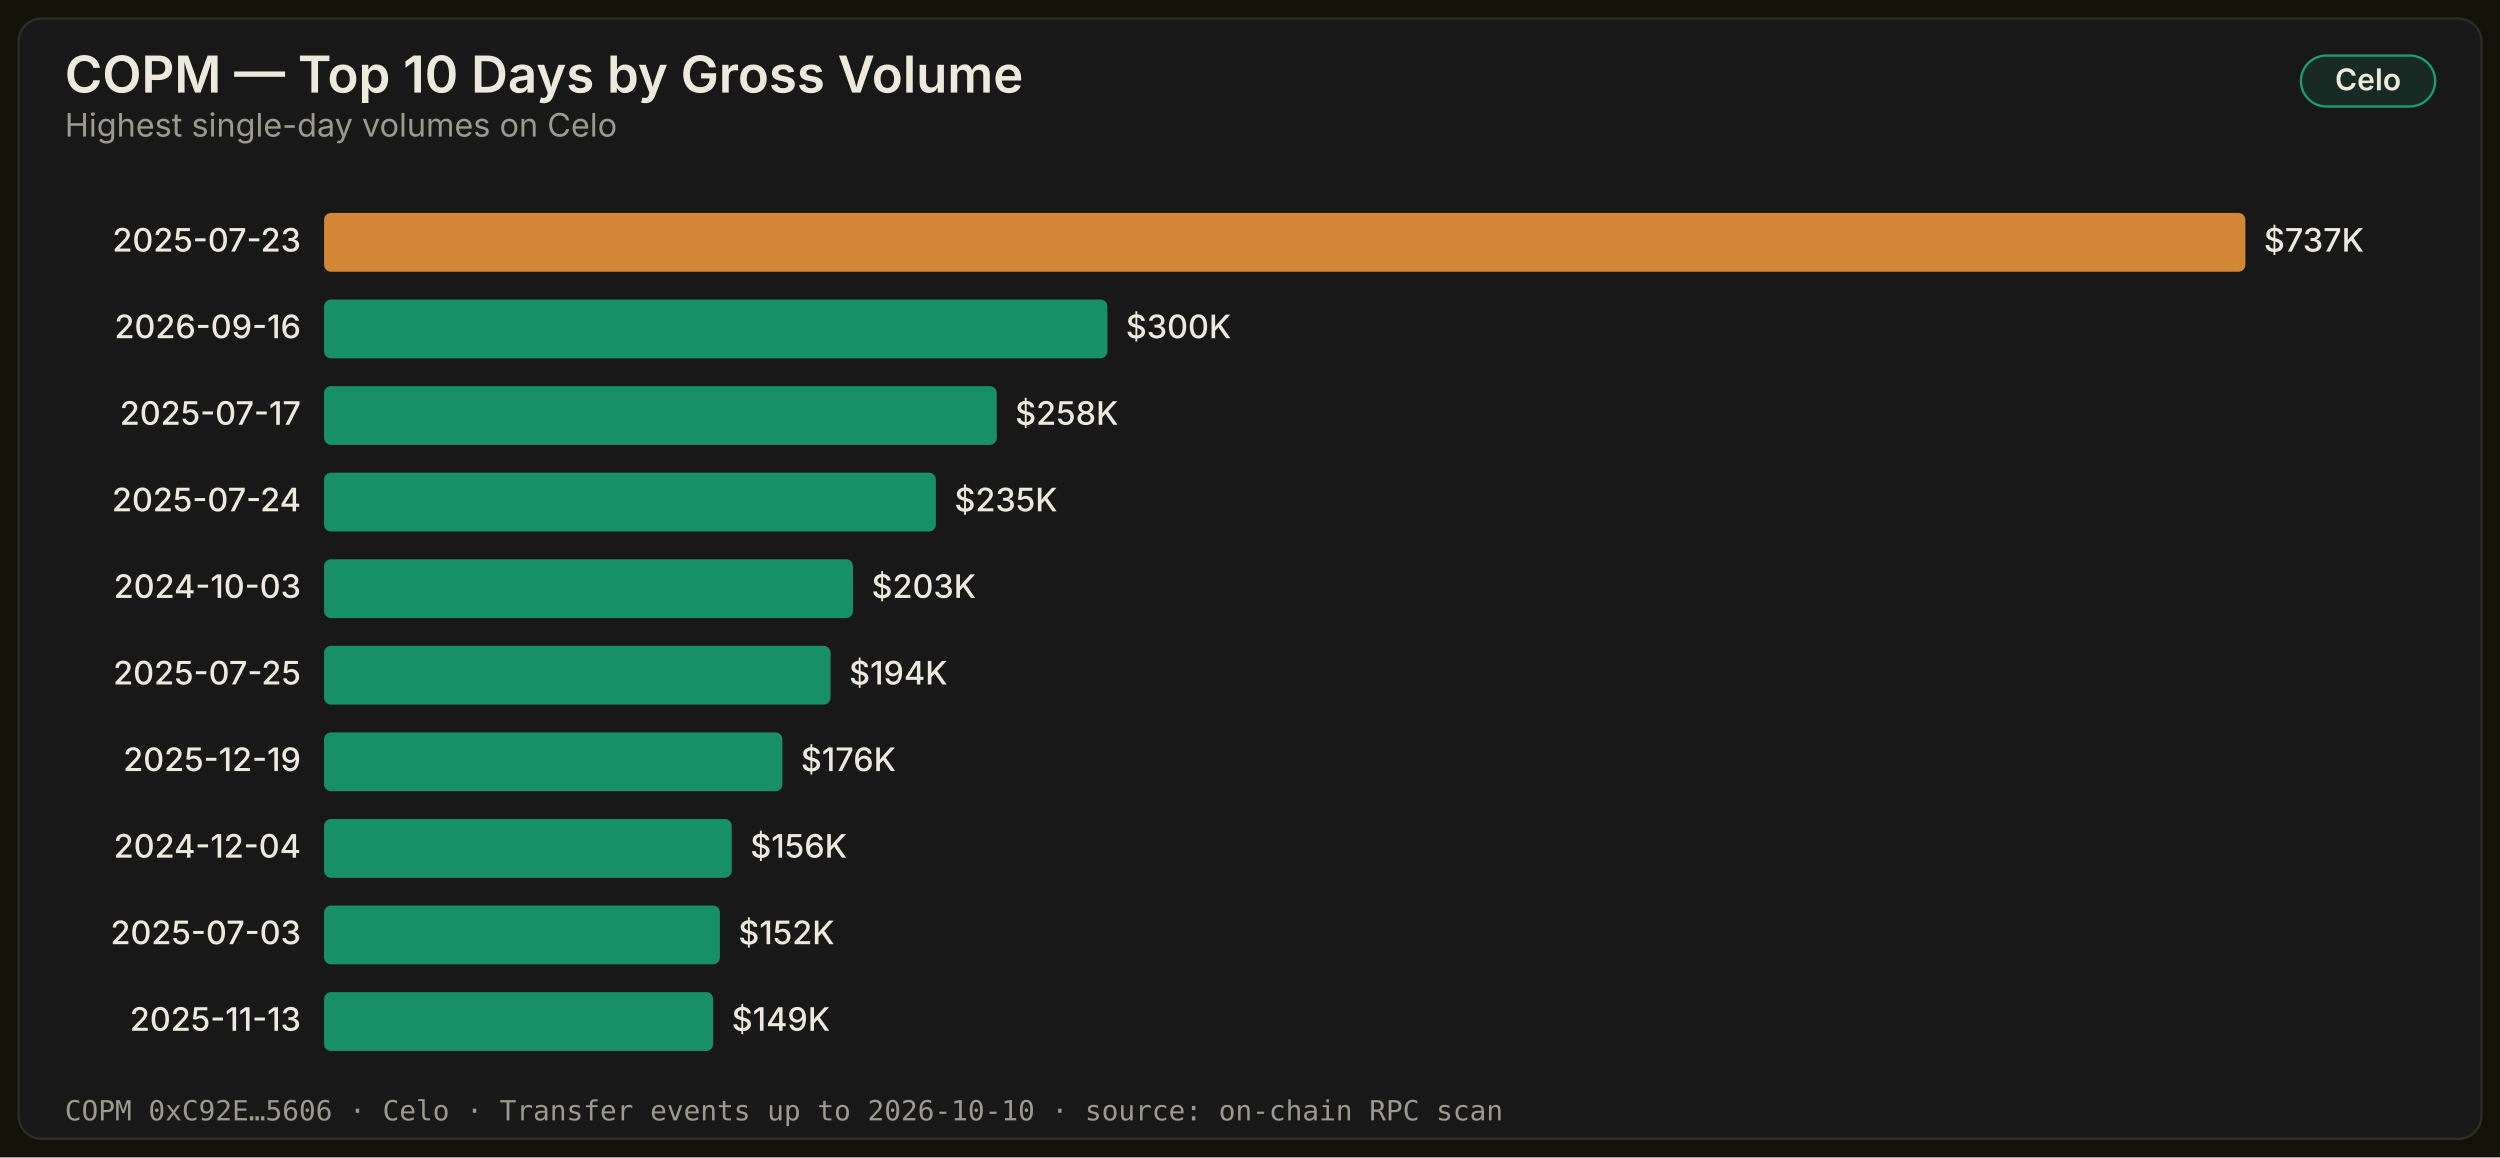
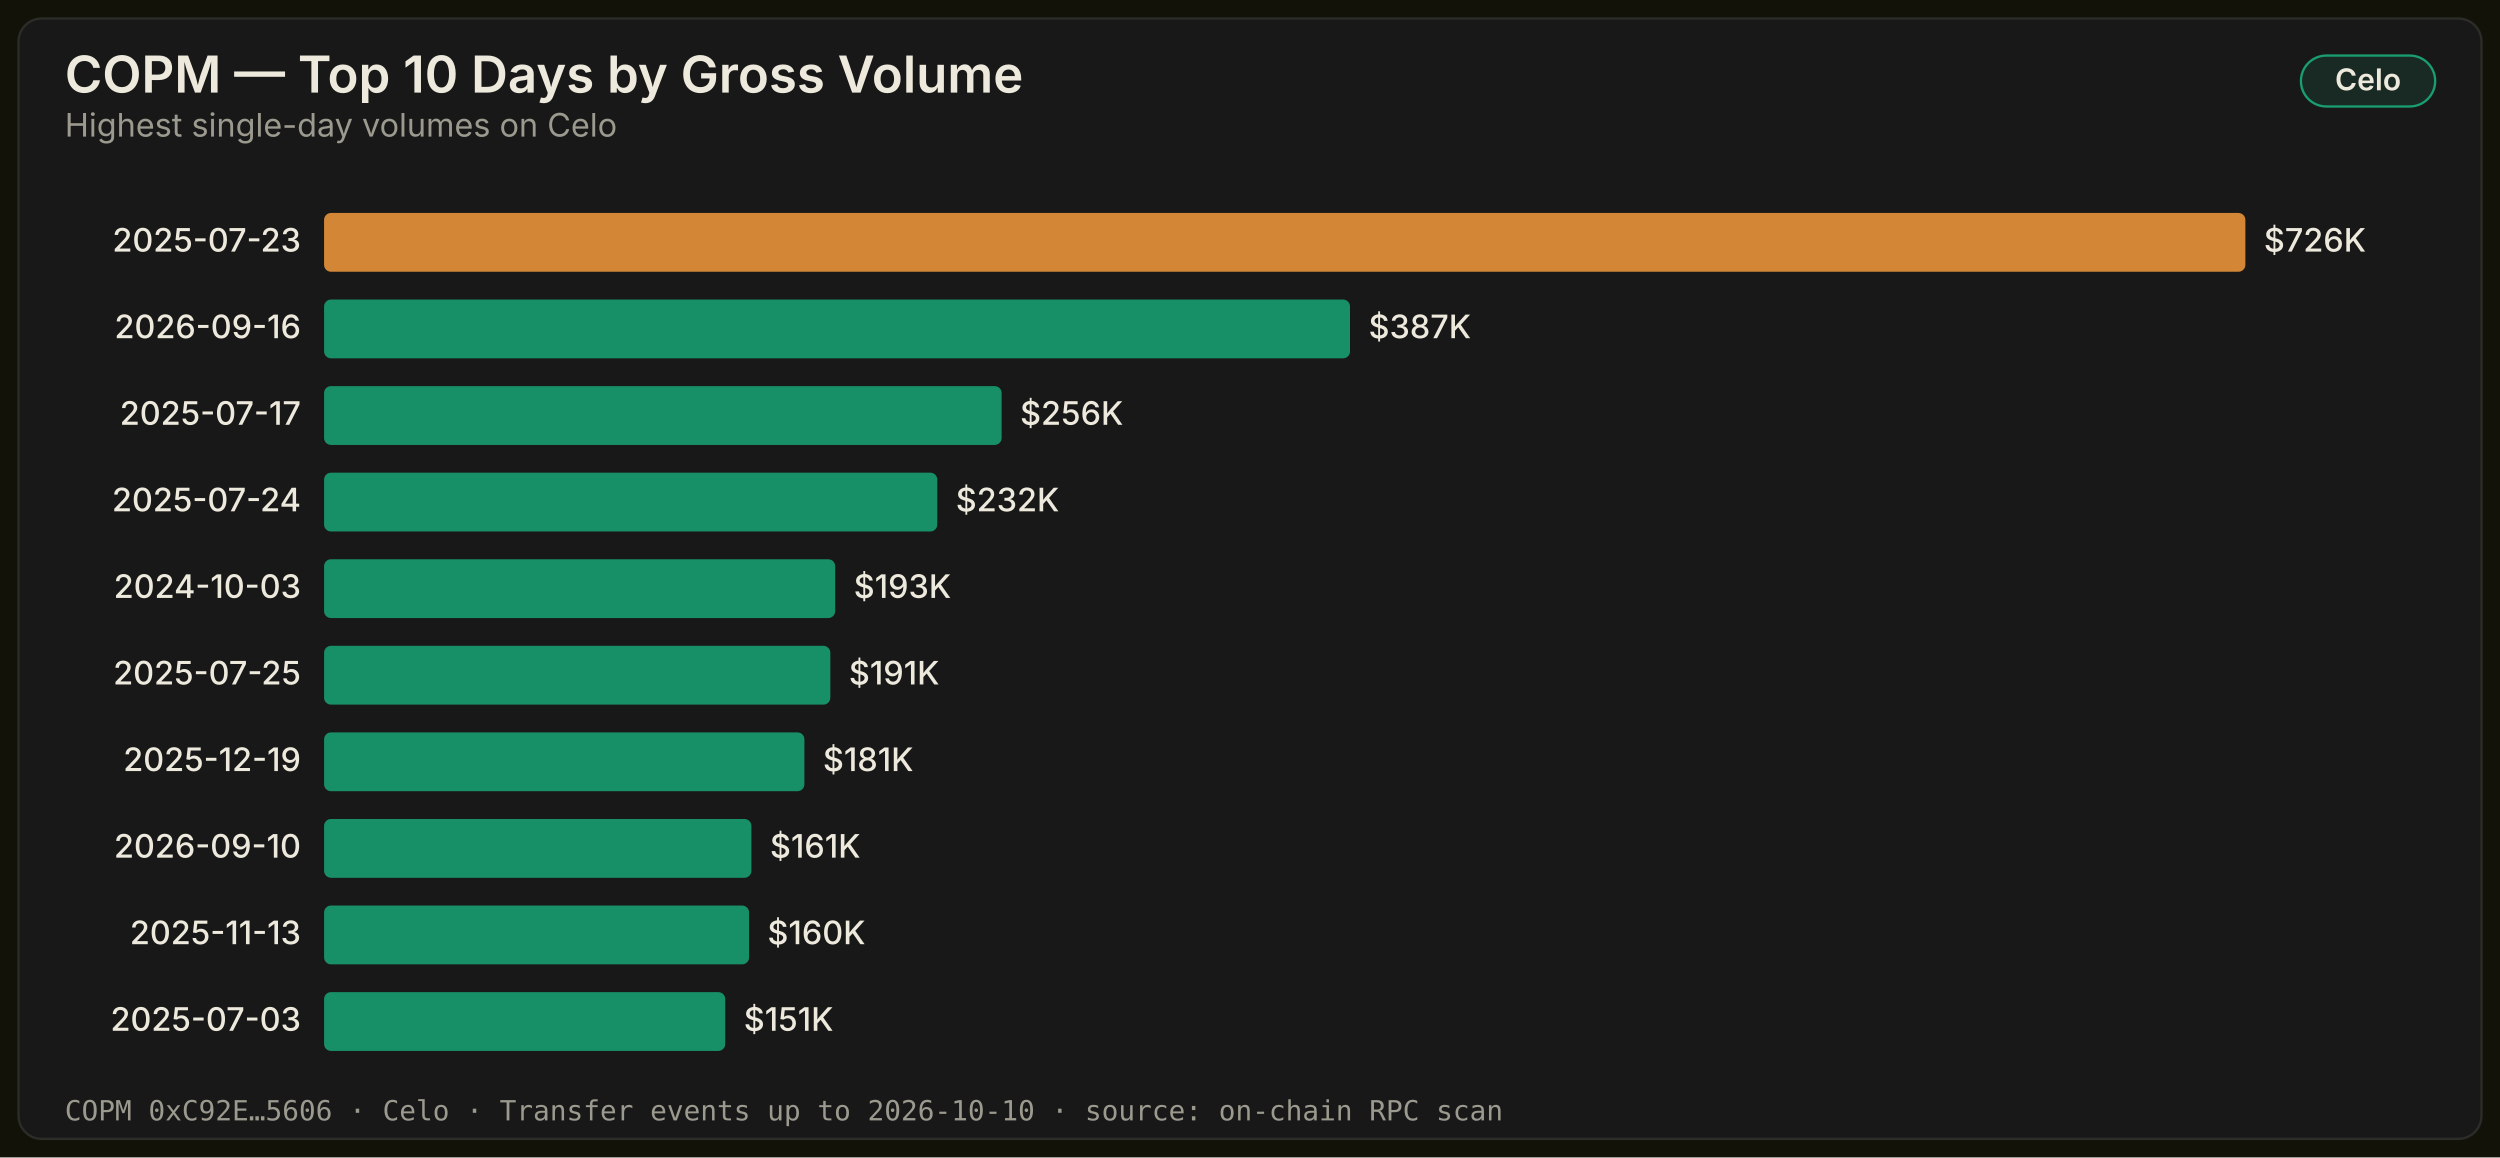
<svg xmlns="http://www.w3.org/2000/svg" width="1080" height="500" viewBox="0 0 1080 500" role="img" aria-label="COPM — Top 10 Days by Gross Volume">
  <style>
    .title { font: 600 22px -apple-system, 'Segoe UI', system-ui, sans-serif; fill: #ede9dc; }
    .subtitle { font: 400 14px -apple-system, 'Segoe UI', system-ui, sans-serif; fill: #9c9a8e; }
    .axis { font: 400 13px -apple-system, 'Segoe UI', system-ui, sans-serif; fill: #a9a79b; }
    .label { font: 500 14px -apple-system, 'Segoe UI', system-ui, sans-serif; fill: #ede9dc; }
    .annot { font: 600 13px -apple-system, 'Segoe UI', system-ui, sans-serif; }
    .badge { font: 600 13px -apple-system, 'Segoe UI', system-ui, sans-serif; }
    .footer { font: 400 12px ui-monospace, 'SF Mono', Menlo, monospace; fill: #9c9a8e; }
  </style>
  <defs />
  <rect width="1080" height="500" fill="#131209" />
  <rect x="8" y="8" width="1064" height="484" rx="10" fill="#181818" stroke="#2c2c28" stroke-width="1" />
  <text x="28" y="40" class="title">COPM — Top 10 Days by Gross Volume</text>
  <rect x="994" y="24" width="58" height="22" rx="11" fill="#199e7022" stroke="#199e70" stroke-width="1" />
  <text x="1023" y="39" class="badge" fill="#ede9dc" text-anchor="middle">Celo</text>
  <text x="28" y="59" class="subtitle">Highest single-day volumes on Celo</text>
  <text x="130" y="108.7" class="label" text-anchor="end">2025-07-23</text>
  <rect x="140" y="92.0" width="830.0" height="25.4" fill="#e8943a" fill-opacity="0.9" rx="3" />
-   <text x="978" y="108.7" class="label">$737K</text>
+   <text x="978" y="108.7" class="label">$726K</text>
  <text x="130" y="146.1" class="label" text-anchor="end">2026-09-16</text>
-   <rect x="140" y="129.4" width="338.4" height="25.4" fill="#199e70" fill-opacity="0.9" rx="3" />
-   <text x="486.365" y="146.1" class="label">$300K</text>
+   <rect x="140" y="129.4" width="443.2" height="25.4" fill="#199e70" fill-opacity="0.9" rx="3" />
+   <text x="591.233" y="146.1" class="label">$387K</text>
  <text x="130" y="183.5" class="label" text-anchor="end">2025-07-17</text>
-   <rect x="140" y="166.8" width="290.6" height="25.4" fill="#199e70" fill-opacity="0.9" rx="3" />
-   <text x="438.566" y="183.5" class="label">$258K</text>
+   <rect x="140" y="166.8" width="292.7" height="25.4" fill="#199e70" fill-opacity="0.9" rx="3" />
+   <text x="440.692" y="183.5" class="label">$256K</text>
  <text x="130" y="220.9" class="label" text-anchor="end">2025-07-24</text>
-   <rect x="140" y="204.2" width="264.3" height="25.4" fill="#199e70" fill-opacity="0.9" rx="3" />
-   <text x="412.342" y="220.9" class="label">$235K</text>
+   <rect x="140" y="204.2" width="264.9" height="25.4" fill="#199e70" fill-opacity="0.9" rx="3" />
+   <text x="412.897" y="220.9" class="label">$232K</text>
  <text x="130" y="258.3" class="label" text-anchor="end">2024-10-03</text>
-   <rect x="140" y="241.6" width="228.5" height="25.4" fill="#199e70" fill-opacity="0.9" rx="3" />
-   <text x="376.535" y="258.3" class="label">$203K</text>
+   <rect x="140" y="241.6" width="220.8" height="25.4" fill="#199e70" fill-opacity="0.9" rx="3" />
+   <text x="368.811" y="258.3" class="label">$193K</text>
  <text x="130" y="295.7" class="label" text-anchor="end">2025-07-25</text>
-   <rect x="140" y="279.0" width="218.8" height="25.4" fill="#199e70" fill-opacity="0.9" rx="3" />
-   <text x="366.828" y="295.7" class="label">$194K</text>
+   <rect x="140" y="279.0" width="218.7" height="25.4" fill="#199e70" fill-opacity="0.9" rx="3" />
+   <text x="366.723" y="295.7" class="label">$191K</text>
  <text x="130" y="333.1" class="label" text-anchor="end">2025-12-19</text>
-   <rect x="140" y="316.4" width="198.0" height="25.4" fill="#199e70" fill-opacity="0.9" rx="3" />
-   <text x="345.976" y="333.1" class="label">$176K</text>
-   <text x="130" y="370.5" class="label" text-anchor="end">2024-12-04</text>
-   <rect x="140" y="353.8" width="176.1" height="25.4" fill="#199e70" fill-opacity="0.9" rx="3" />
-   <text x="324.142" y="370.5" class="label">$156K</text>
-   <text x="130" y="407.9" class="label" text-anchor="end">2025-07-03</text>
-   <rect x="140" y="391.2" width="171.0" height="25.4" fill="#199e70" fill-opacity="0.9" rx="3" />
-   <text x="318.97" y="407.9" class="label">$152K</text>
-   <text x="130" y="445.3" class="label" text-anchor="end">2025-11-13</text>
-   <rect x="140" y="428.6" width="168.1" height="25.4" fill="#199e70" fill-opacity="0.9" rx="3" />
-   <text x="316.111" y="445.3" class="label">$149K</text>
+   <rect x="140" y="316.4" width="207.5" height="25.4" fill="#199e70" fill-opacity="0.9" rx="3" />
+   <text x="355.513" y="333.1" class="label">$181K</text>
+   <text x="130" y="370.5" class="label" text-anchor="end">2026-09-10</text>
+   <rect x="140" y="353.8" width="184.6" height="25.4" fill="#199e70" fill-opacity="0.9" rx="3" />
+   <text x="332.625" y="370.5" class="label">$161K</text>
+   <text x="130" y="407.9" class="label" text-anchor="end">2025-11-13</text>
+   <rect x="140" y="391.2" width="183.6" height="25.4" fill="#199e70" fill-opacity="0.9" rx="3" />
+   <text x="331.552" y="407.9" class="label">$160K</text>
+   <text x="130" y="445.3" class="label" text-anchor="end">2025-07-03</text>
+   <rect x="140" y="428.6" width="173.3" height="25.4" fill="#199e70" fill-opacity="0.9" rx="3" />
+   <text x="321.312" y="445.3" class="label">$151K</text>
  <text x="28" y="484" class="footer">COPM 0xC92E…5606 · Celo · Transfer events up to 2026-10-10 · source: on-chain RPC scan</text>
</svg>
